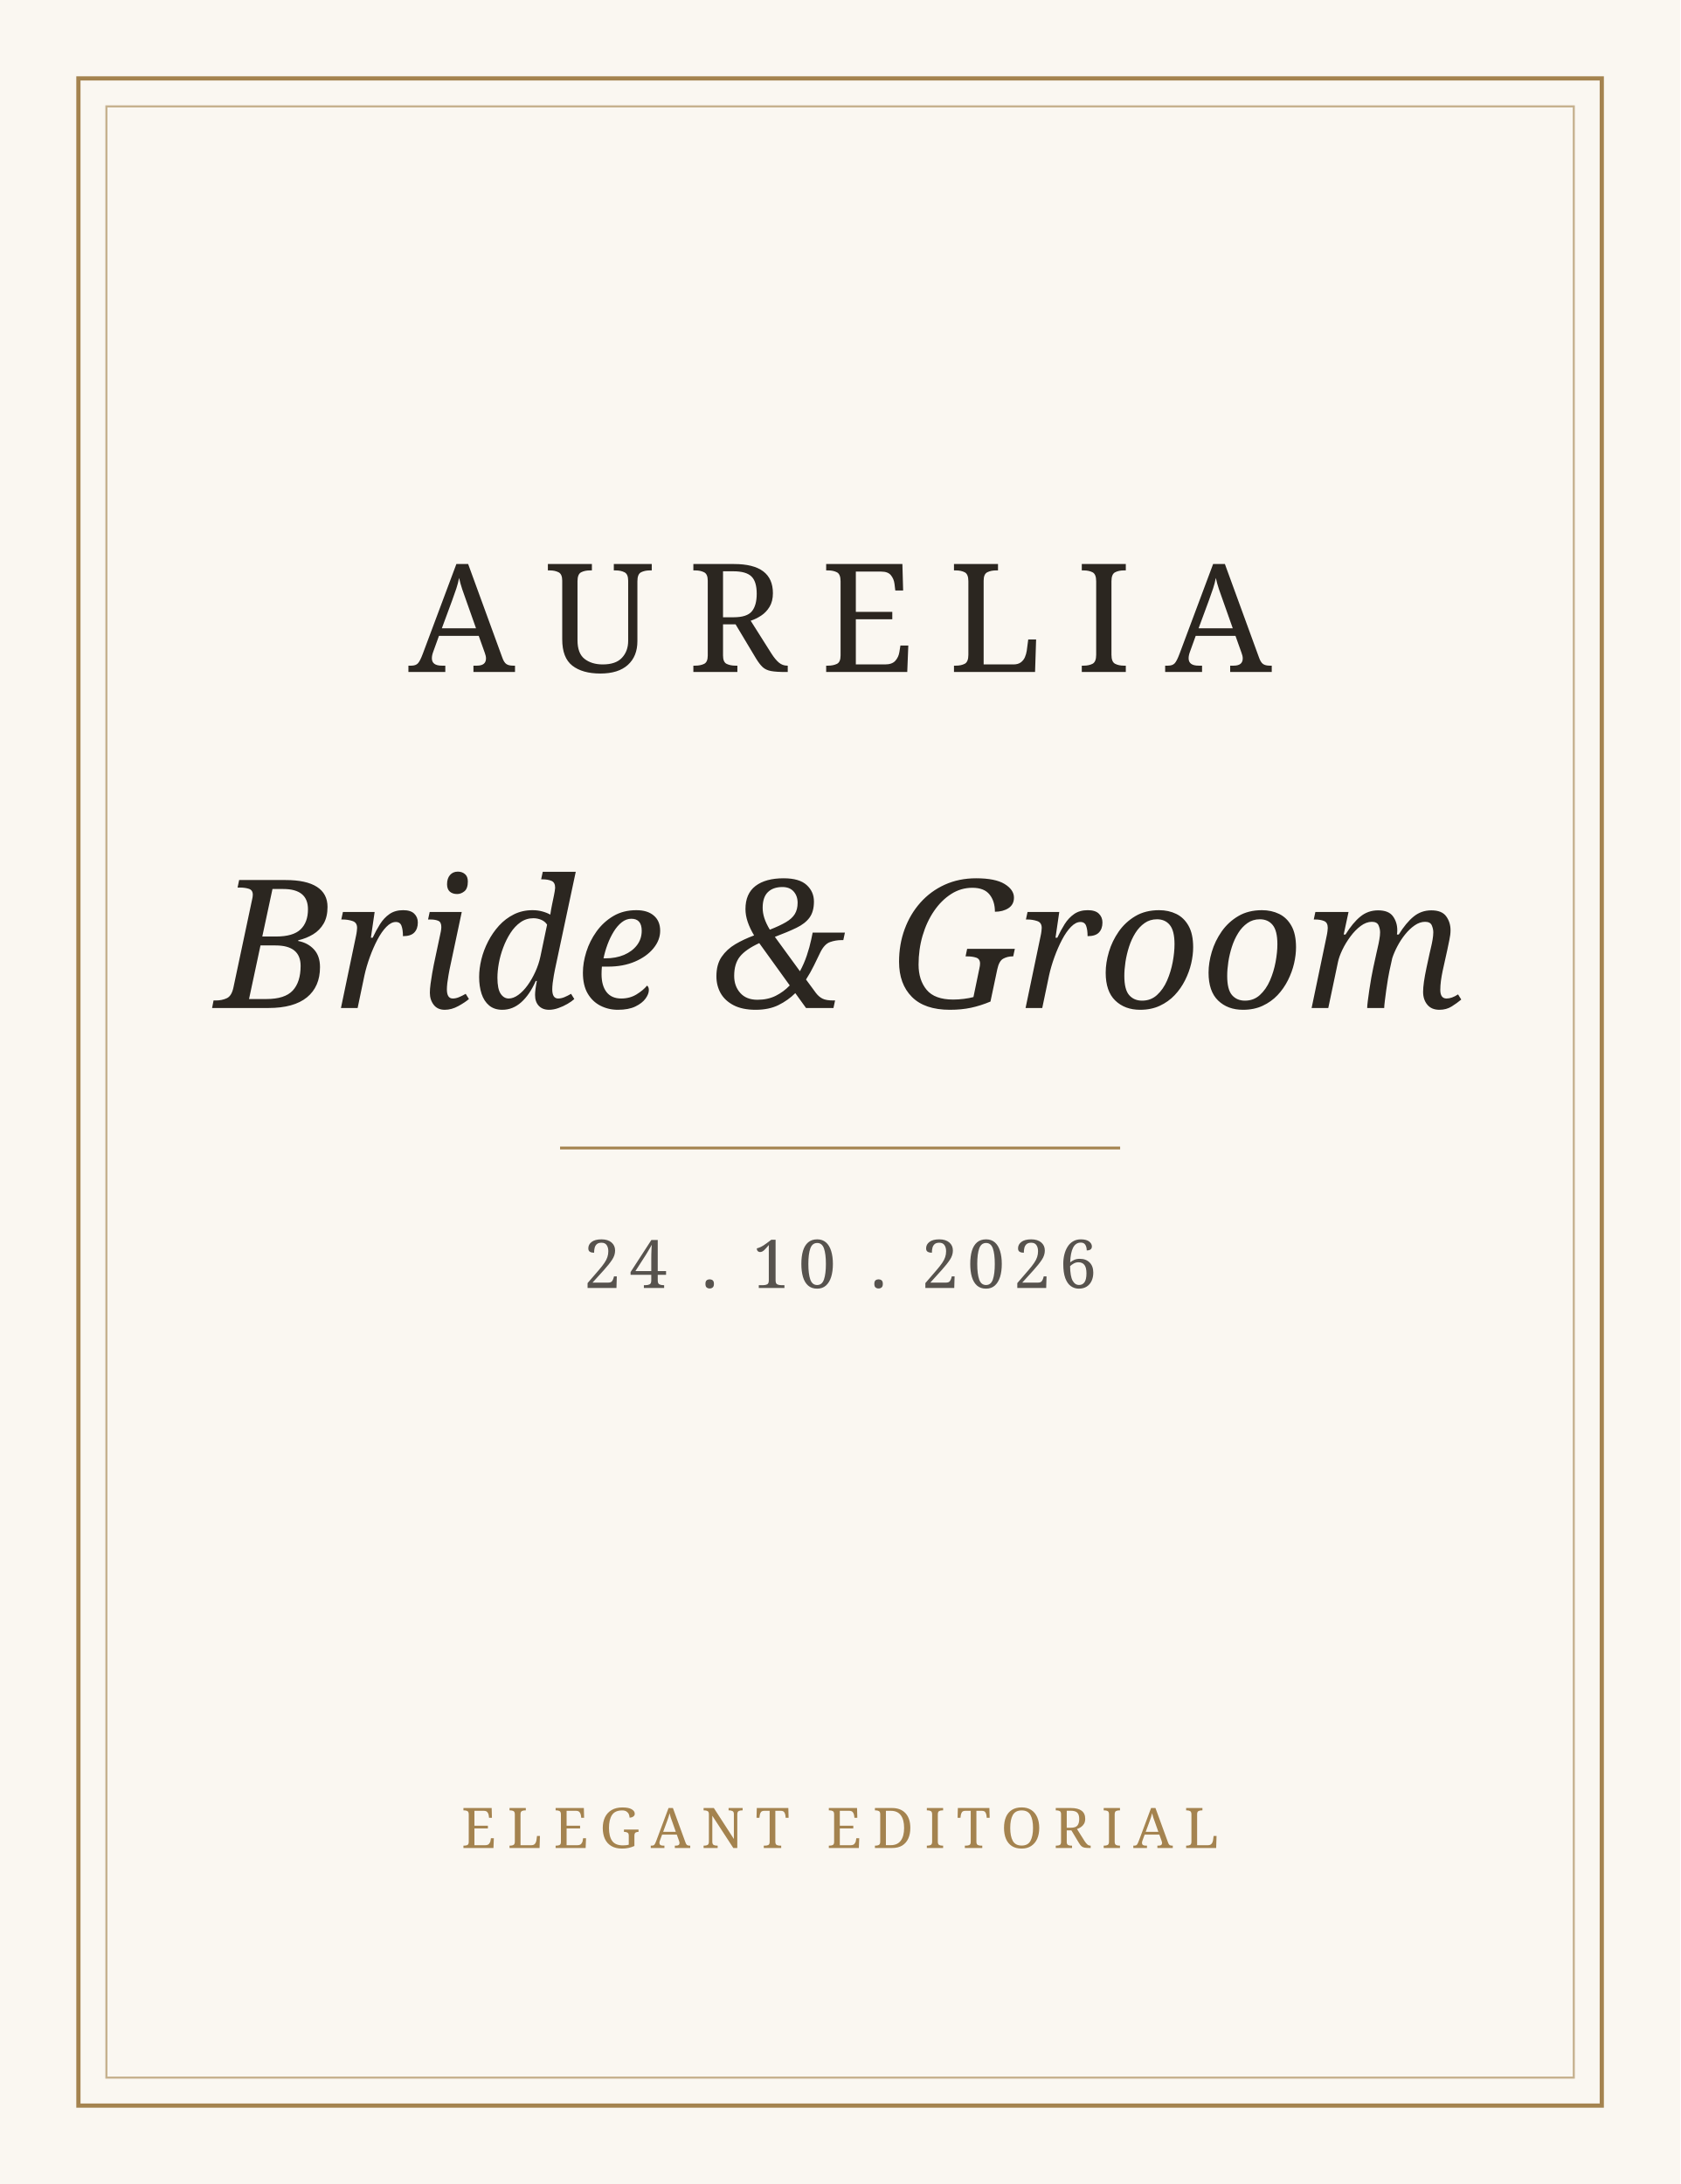
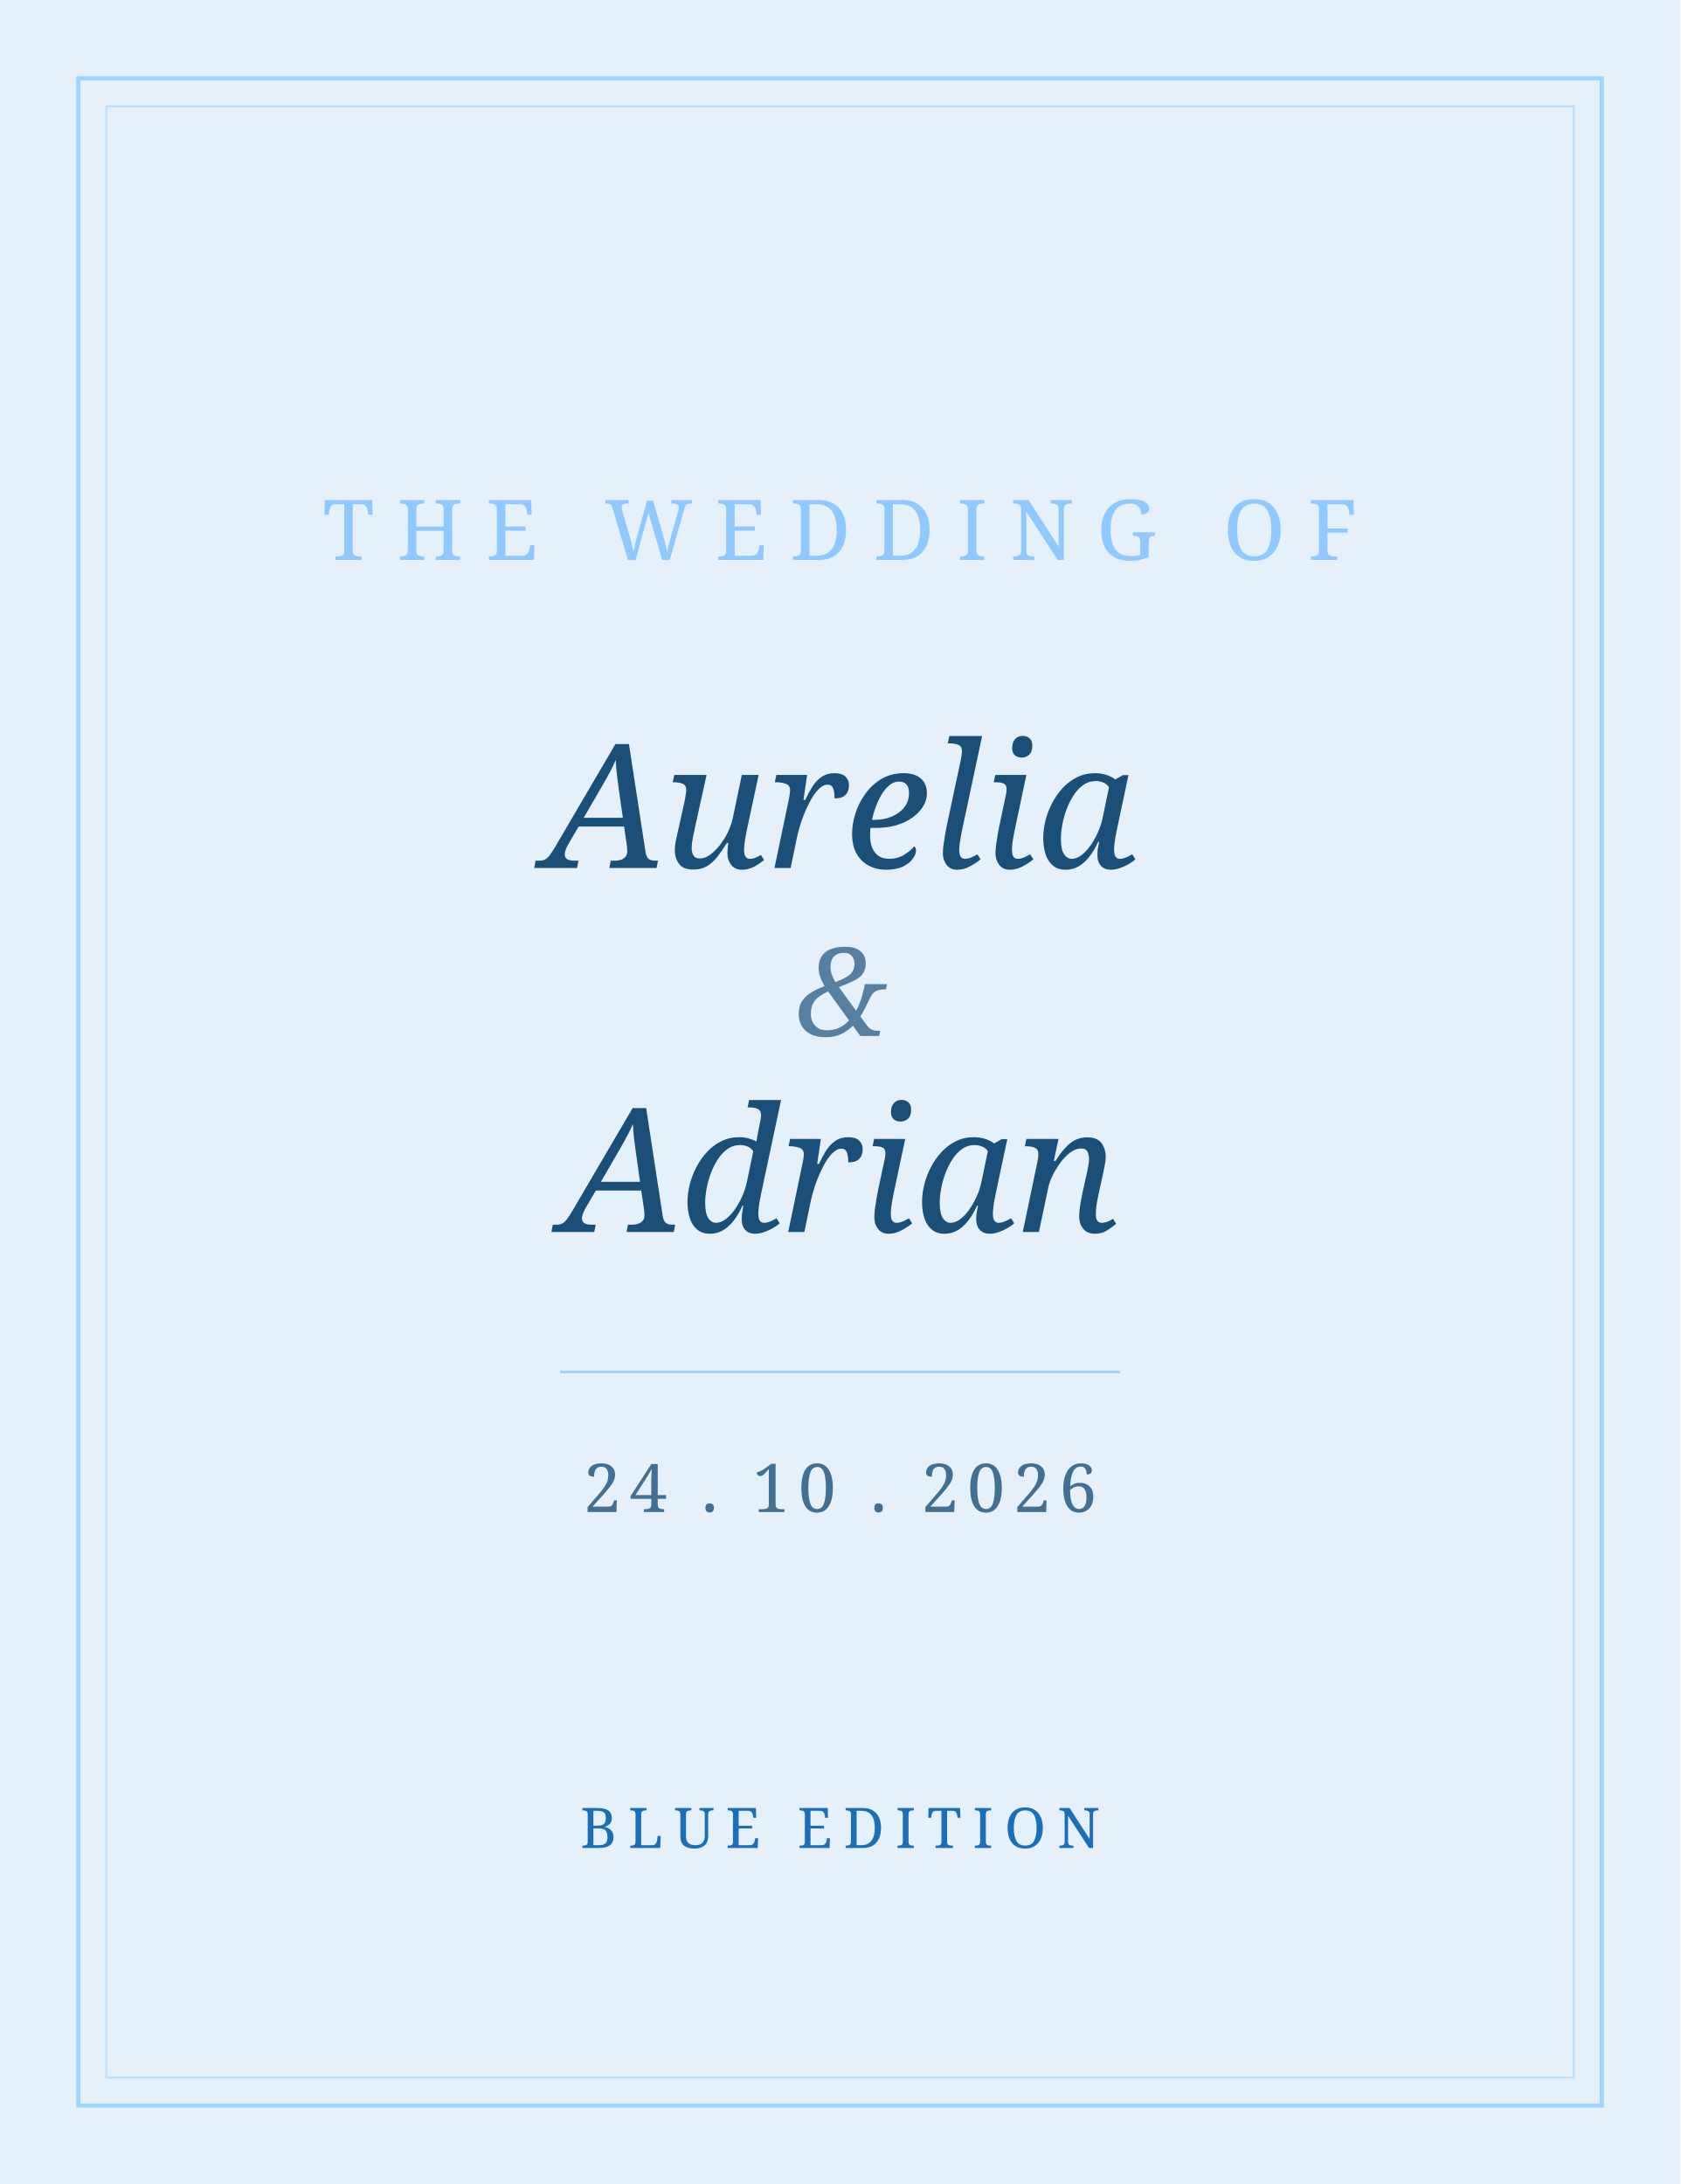
<svg xmlns="http://www.w3.org/2000/svg" width="600" height="780" viewBox="0 0 600 780" role="img" aria-label="Preview template Aurelia">
-   <rect width="600" height="780" fill="#FAF7F1" />
-   <rect x="28" y="28" width="544" height="724" fill="none" stroke="#A4834F" stroke-width="1.5" />
-   <rect x="38" y="38" width="524" height="704" fill="none" stroke="#A4834F" stroke-width="0.75" opacity="0.6" />
-   <text x="300" y="240" text-anchor="middle" font-family="Georgia,serif" font-size="54" letter-spacing="12" fill="#2B2620">AURELIA</text>
-   <text x="300" y="360" text-anchor="middle" font-family="Georgia,serif" font-size="64" font-style="italic" fill="#2B2620">Bride &amp; Groom</text>
-   <line x1="200" y1="410" x2="400" y2="410" stroke="#A4834F" stroke-width="1" />
-   <text x="300" y="460" text-anchor="middle" font-family="Georgia,serif" font-size="24" letter-spacing="3" fill="#57534E">24 . 10 . 2026</text>
-   <text x="300" y="660" text-anchor="middle" font-family="Georgia,serif" font-size="20" letter-spacing="4" fill="#A4834F">ELEGANT EDITORIAL</text>
+   <rect width="600" height="780" fill="#E5F0FA" />
+   <rect x="28" y="28" width="544" height="724" fill="none" stroke="#A2D2FF" stroke-width="1.5" />
+   <rect x="38" y="38" width="524" height="704" fill="none" stroke="#BDE0FE" stroke-width="0.75" />
+   <text x="300" y="200" text-anchor="middle" font-family="Georgia,serif" font-size="30" letter-spacing="8" fill="#8FC9FF">THE WEDDING OF</text>
+   <text x="300" y="310" text-anchor="middle" font-family="Georgia,serif" font-size="62" font-style="italic" fill="#1A4F7A">Aurelia</text>
+   <text x="300" y="370" text-anchor="middle" font-family="Georgia,serif" font-size="44" font-style="italic" fill="#1A4F7A" opacity="0.7">&amp;</text>
+   <text x="300" y="440" text-anchor="middle" font-family="Georgia,serif" font-size="62" font-style="italic" fill="#1A4F7A">Adrian</text>
+   <line x1="200" y1="490" x2="400" y2="490" stroke="#A2D2FF" stroke-width="1" />
+   <text x="300" y="540" text-anchor="middle" font-family="Georgia,serif" font-size="24" letter-spacing="3" fill="#1A4F7A" opacity="0.8">24 . 10 . 2026</text>
+   <text x="300" y="660" text-anchor="middle" font-family="Georgia,serif" font-size="20" letter-spacing="4" fill="#1A6FB8">BLUE EDITION</text>
</svg>
